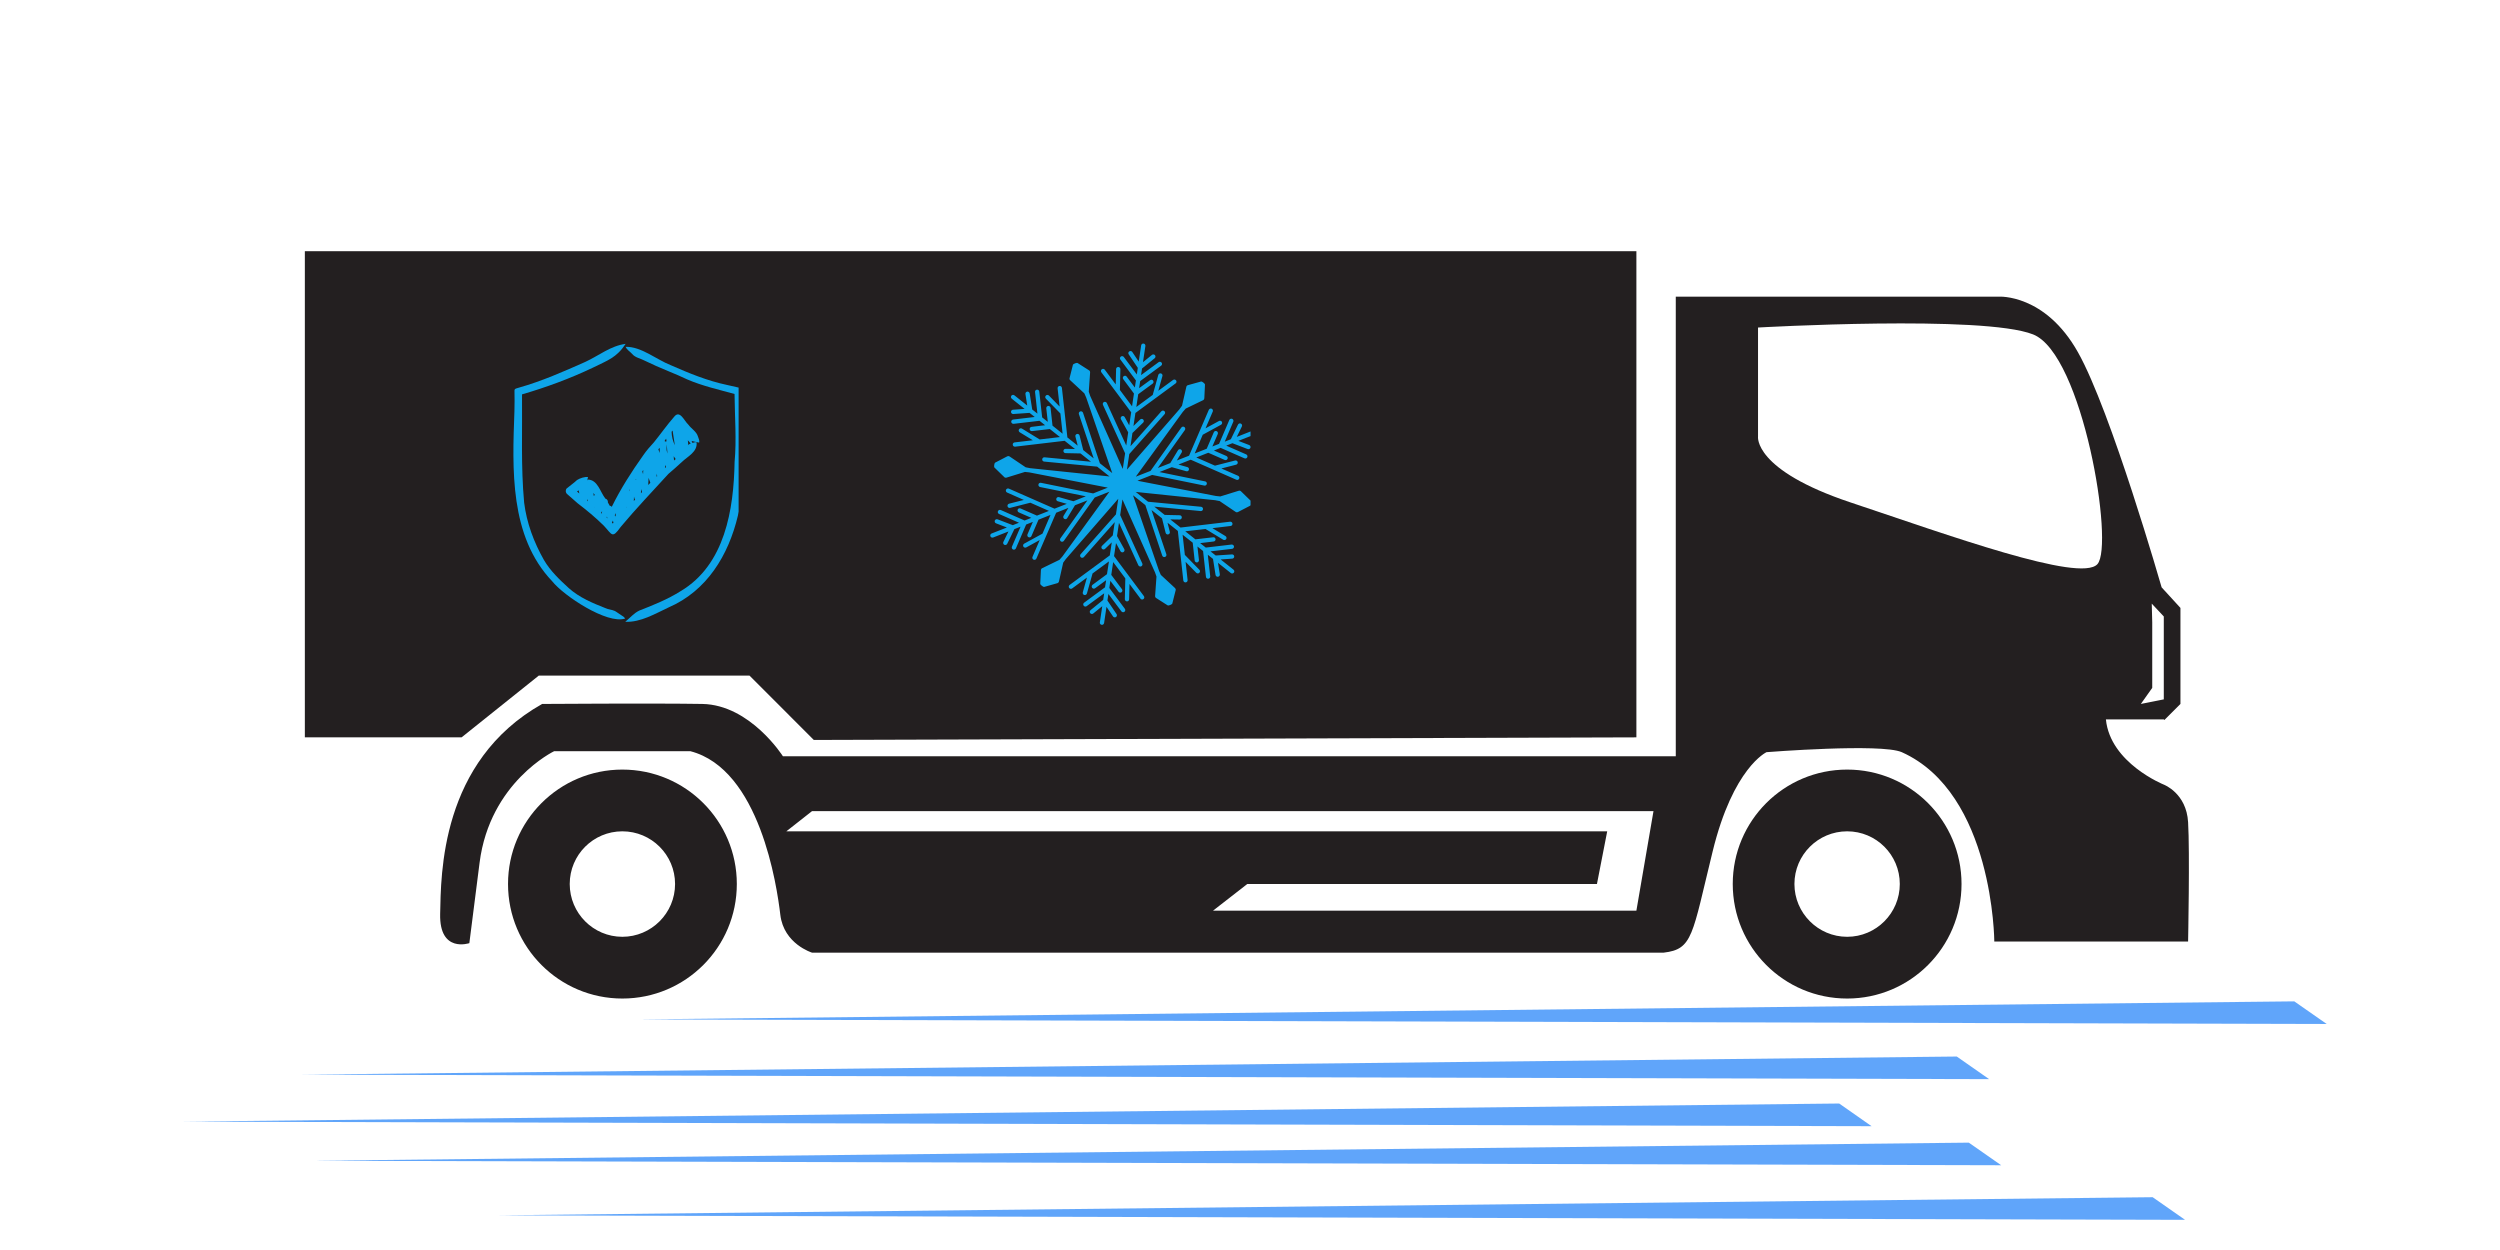
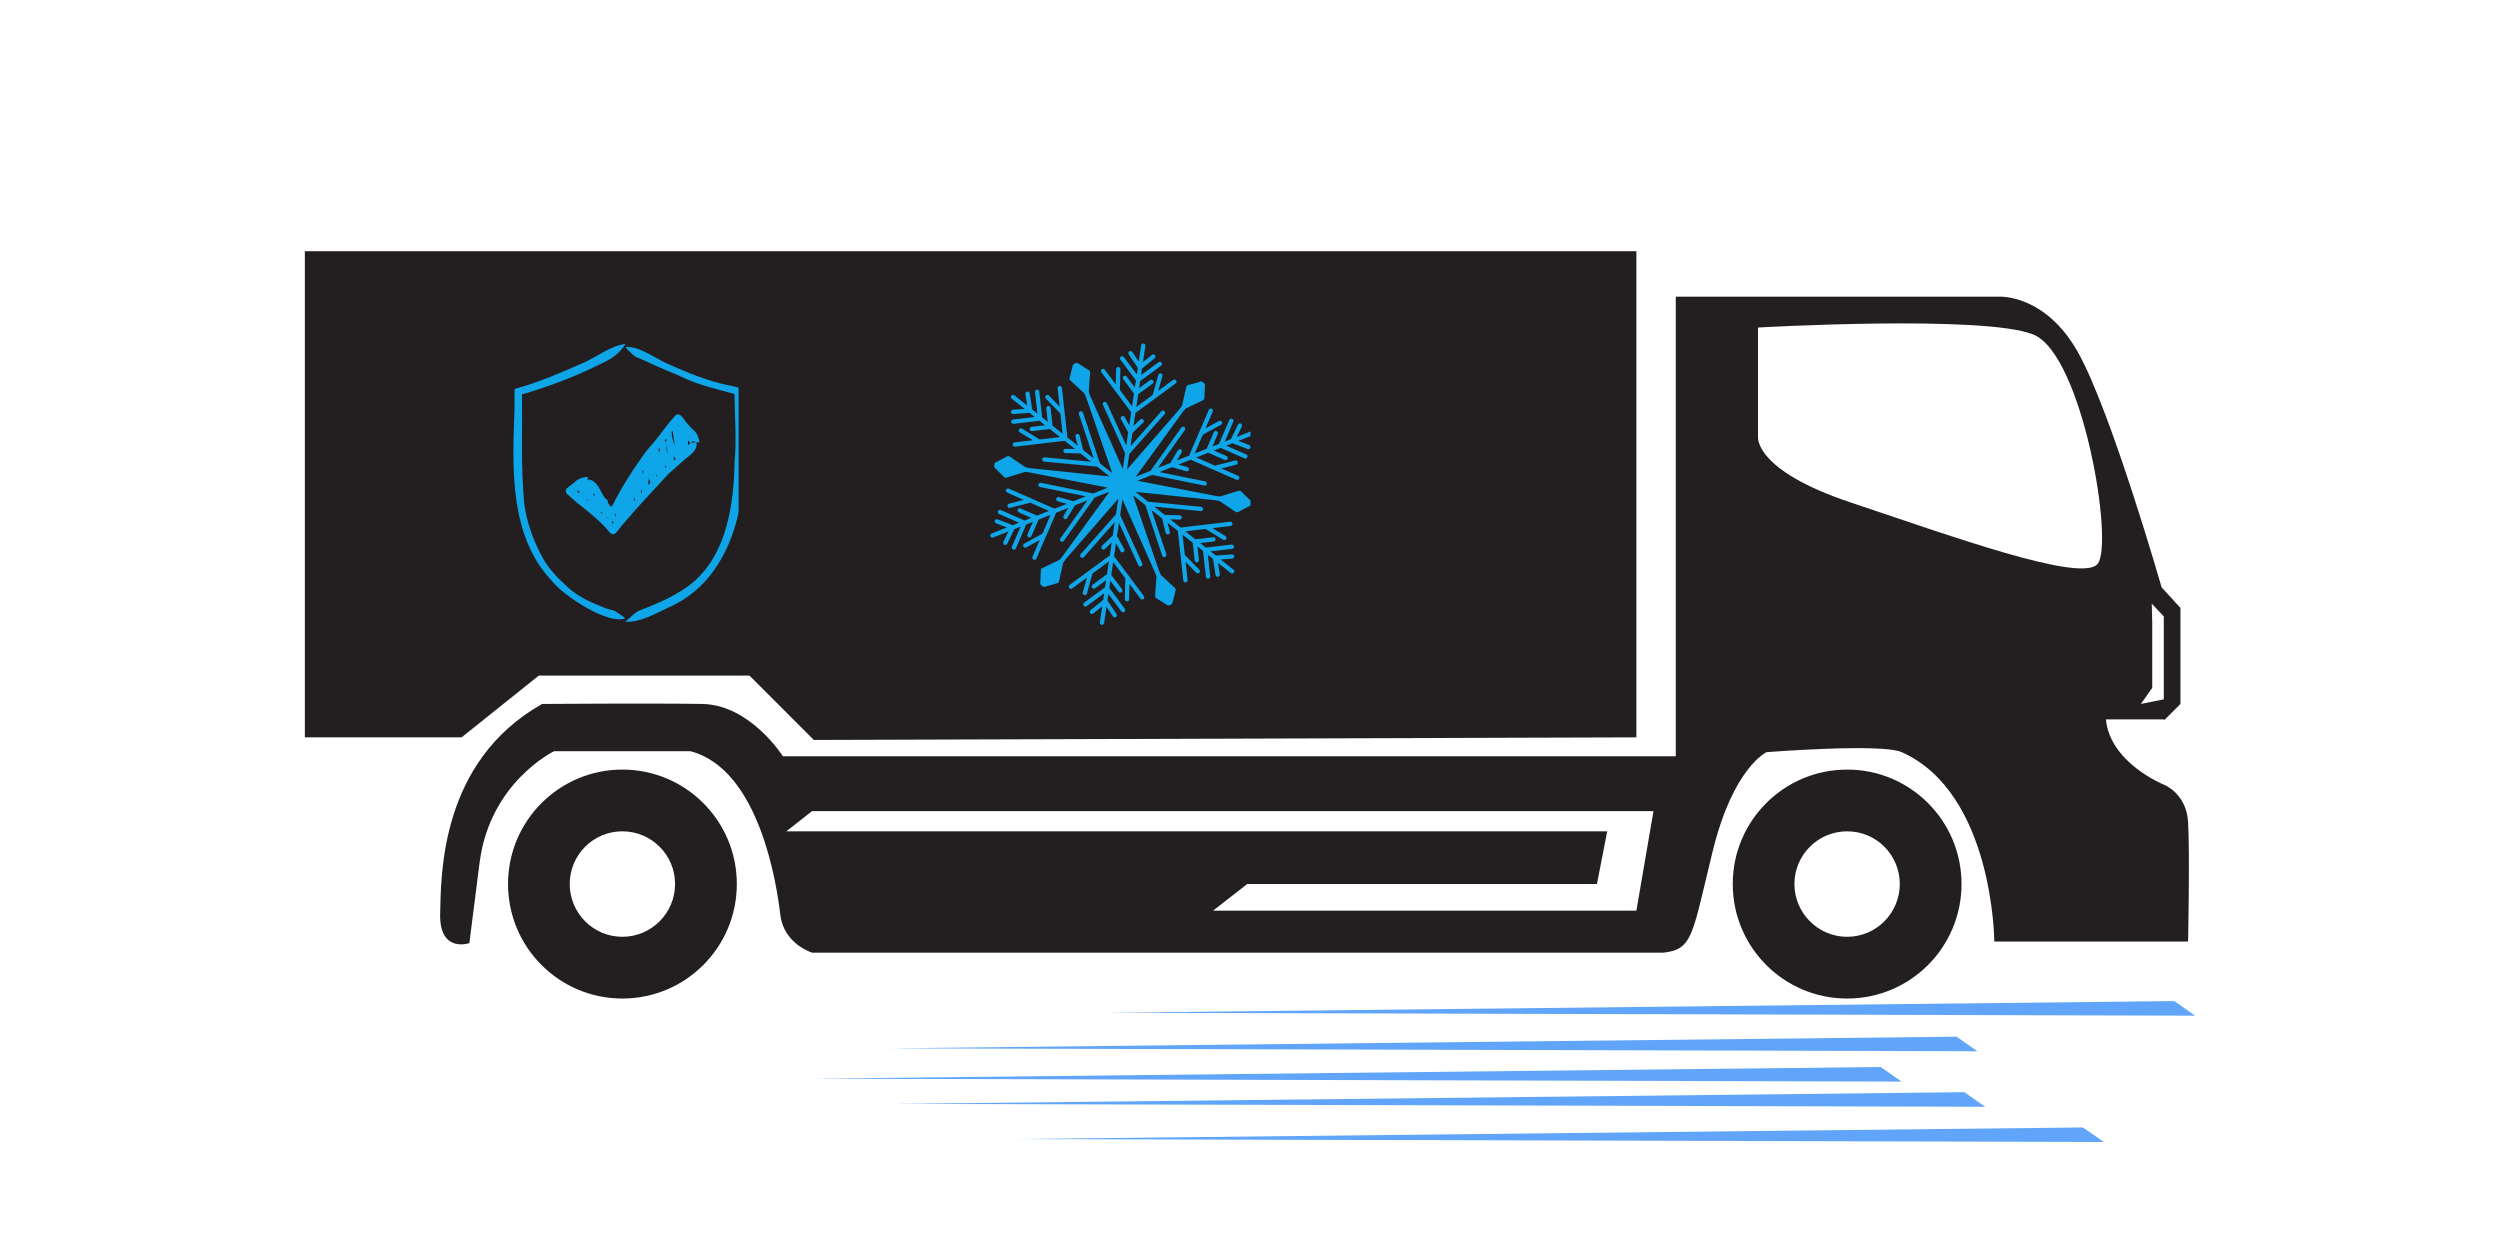
<svg xmlns="http://www.w3.org/2000/svg" width="240" zoomAndPan="magnify" viewBox="0 0 180 90" height="120" preserveAspectRatio="xMidYMid meet" version="1.0">
  <defs>
-     <clipPath id="187235b271">
+     <clipPath id="9eab86b80f">
      <path d="M 31 21 L 157.691 21 L 157.691 69 L 31 69 Z M 31 21 " clip-rule="nonzero" />
    </clipPath>
-     <clipPath id="9a2e17d109">
+     <clipPath id="f5e6f99faa">
      <path d="M 124 55 L 142 55 L 142 71.945 L 124 71.945 Z M 124 55 " clip-rule="nonzero" />
    </clipPath>
-     <clipPath id="e0fbb34b09">
+     <clipPath id="b43f15dafa">
      <path d="M 21.941 18 L 118 18 L 118 54 L 21.941 54 Z M 21.941 18 " clip-rule="nonzero" />
    </clipPath>
-     <clipPath id="f00a568703">
+     <clipPath id="5d6aaf6a1d">
      <path d="M 36 55 L 54 55 L 54 71.945 L 36 71.945 Z M 36 55 " clip-rule="nonzero" />
    </clipPath>
-     <clipPath id="5ed1f82e8d">
+     <clipPath id="bffca2f072">
      <path d="M 71.289 24.738 L 90.039 24.738 L 90.039 44.988 L 71.289 44.988 Z M 71.289 24.738 " clip-rule="nonzero" />
    </clipPath>
-     <clipPath id="cc0f3f52ce">
+     <clipPath id="1f66d292c5">
      <path d="M 45 24.738 L 53.18 24.738 L 53.18 44.988 L 45 44.988 Z M 45 24.738 " clip-rule="nonzero" />
    </clipPath>
-     <clipPath id="03a7e0ac57">
+     <clipPath id="512f217ee7">
      <path d="M 36.68 24.738 L 46 24.738 L 46 44.988 L 36.68 44.988 Z M 36.68 24.738 " clip-rule="nonzero" />
    </clipPath>
-     <clipPath id="fde12d1be2">
-       <path d="M 13.18 72.055 L 167.68 72.055 L 167.68 87.805 L 13.18 87.805 Z M 13.18 72.055 " clip-rule="nonzero" />
+     <clipPath id="82efeb120e">
+       <path d="M 58.504 72.055 L 158.254 72.055 L 158.254 82.555 L 58.504 82.555 Z M 58.504 72.055 " clip-rule="nonzero" />
    </clipPath>
  </defs>
-   <g clip-path="url(#187235b271)">
+   <g clip-path="url(#9eab86b80f)">
    <path fill="#231f20" d="M 157.543 59.203 C 157.426 57.105 155.793 56.492 155.793 56.492 C 155.793 56.492 151.934 54.945 151.625 51.797 L 155.793 51.797 L 155.836 51.84 L 156.992 50.684 L 156.992 43.77 L 155.637 42.289 C 155.637 42.289 151.996 29.598 149.617 25.371 C 147.25 21.145 143.918 21.359 143.918 21.359 L 120.656 21.359 L 120.656 54.453 L 56.371 54.453 C 56.371 54.453 54.027 50.75 50.57 50.684 C 47.117 50.625 39.035 50.684 39.035 50.684 C 31.691 54.824 31.754 62.973 31.691 65.812 C 31.629 68.648 33.793 67.906 33.793 67.906 C 33.793 67.906 33.793 67.906 34.531 62.105 C 35.273 56.305 39.898 54.086 39.898 54.086 L 49.707 54.086 C 54.703 55.383 55.938 63.773 56.184 65.871 C 56.434 67.969 58.465 68.59 58.465 68.59 L 119.789 68.59 C 121.891 68.344 121.828 67.352 123.309 61.309 C 124.785 55.254 127.191 54.156 127.191 54.156 C 127.191 54.156 135.445 53.504 136.926 54.156 C 143.543 57.121 143.59 67.789 143.59 67.789 L 157.543 67.789 C 157.543 67.789 157.672 61.309 157.543 59.203 Z M 154.926 43.461 L 155.793 44.387 L 155.793 50.355 L 154.141 50.684 L 154.961 49.527 L 154.961 44.801 Z M 117.82 65.566 L 87.34 65.566 L 89.805 63.648 L 114.98 63.648 L 115.719 59.855 L 56.617 59.855 L 58.465 58.402 L 119.051 58.402 Z M 151.012 40.621 C 149.773 41.977 140.273 38.523 133.242 36.176 C 126.211 33.828 126.578 31.422 126.578 31.422 L 126.578 23.582 C 126.578 23.582 142.805 22.656 146.383 24.078 C 149.957 25.492 152.246 39.266 151.012 40.621 Z M 151.012 40.621 " fill-opacity="1" fill-rule="nonzero" />
  </g>
-   <g clip-path="url(#9a2e17d109)">
+   <g clip-path="url(#f5e6f99faa)">
    <path fill="#231f20" d="M 132.996 55.41 C 128.441 55.41 124.758 59.098 124.758 63.648 C 124.758 68.203 128.441 71.895 132.996 71.895 C 137.543 71.895 141.23 68.203 141.23 63.648 C 141.23 59.098 137.543 55.41 132.996 55.41 Z M 132.996 67.449 C 130.902 67.449 129.199 65.742 129.199 63.648 C 129.199 61.551 130.902 59.855 132.996 59.855 C 135.09 59.855 136.785 61.551 136.785 63.648 C 136.785 65.742 135.09 67.449 132.996 67.449 Z M 132.996 67.449 " fill-opacity="1" fill-rule="nonzero" />
  </g>
-   <g clip-path="url(#e0fbb34b09)">
+   <g clip-path="url(#b43f15dafa)">
    <path fill="#231f20" d="M 38.789 48.645 L 53.965 48.645 L 58.594 53.277 L 117.82 53.09 L 117.82 18.086 L 21.949 18.086 L 21.949 53.09 L 33.234 53.09 Z M 38.789 48.645 " fill-opacity="1" fill-rule="nonzero" />
  </g>
-   <g clip-path="url(#f00a568703)">
+   <g clip-path="url(#5d6aaf6a1d)">
    <path fill="#231f20" d="M 44.809 55.41 C 40.262 55.41 36.578 59.098 36.578 63.648 C 36.578 68.203 40.262 71.895 44.809 71.895 C 49.363 71.895 53.051 68.203 53.051 63.648 C 53.051 59.098 49.363 55.41 44.809 55.41 Z M 44.809 67.449 C 42.715 67.449 41.02 65.742 41.02 63.648 C 41.02 61.551 42.715 59.855 44.809 59.855 C 46.902 59.855 48.605 61.551 48.605 63.648 C 48.605 65.742 46.902 67.449 44.809 67.449 Z M 44.809 67.449 " fill-opacity="1" fill-rule="nonzero" />
  </g>
-   <g clip-path="url(#5ed1f82e8d)">
+   <g clip-path="url(#bffca2f072)">
    <path fill="#0ea5e9" d="M 90.348 31.109 C 90.316 31.031 90.227 30.992 90.145 31.023 L 89.047 31.457 L 89.414 30.707 C 89.453 30.629 89.422 30.535 89.344 30.5 C 89.266 30.461 89.176 30.492 89.137 30.57 L 88.621 31.625 L 88.18 31.801 L 88.797 30.363 C 88.832 30.281 88.793 30.191 88.715 30.156 C 88.637 30.125 88.547 30.16 88.512 30.238 L 87.773 31.957 L 87.289 32.148 L 87.68 31.246 C 87.711 31.168 87.676 31.078 87.598 31.043 C 87.52 31.008 87.43 31.043 87.395 31.121 L 86.883 32.309 L 86.02 32.648 L 86.598 31.301 L 87.914 30.582 C 87.988 30.543 88.016 30.449 87.977 30.371 C 87.934 30.297 87.84 30.27 87.766 30.312 L 86.797 30.84 L 87.32 29.629 C 87.352 29.551 87.316 29.461 87.238 29.426 C 87.16 29.395 87.07 29.43 87.035 29.508 L 85.613 32.809 L 84.73 33.156 L 85.082 32.578 C 85.125 32.504 85.102 32.41 85.027 32.363 C 84.953 32.32 84.859 32.344 84.816 32.418 L 84.258 33.344 L 83.363 33.695 L 85.312 30.961 C 85.359 30.891 85.344 30.793 85.273 30.746 C 85.203 30.695 85.109 30.711 85.059 30.781 L 82.836 33.906 L 81.777 34.32 L 85.16 29.66 L 85.355 29.438 C 85.355 29.438 85.359 29.426 85.363 29.422 L 86.625 28.812 C 86.676 28.785 86.707 28.734 86.711 28.68 L 86.758 27.691 C 86.762 27.621 86.547 27.449 86.477 27.469 L 85.523 27.734 C 85.469 27.75 85.43 27.793 85.418 27.848 L 85.105 29.215 C 85.105 29.215 85.098 29.223 85.094 29.227 L 84.918 29.469 L 81.141 33.812 L 81.309 32.691 L 83.852 29.82 C 83.906 29.754 83.902 29.656 83.836 29.602 C 83.773 29.543 83.676 29.551 83.617 29.613 L 81.395 32.129 L 81.535 31.176 L 82.309 30.426 C 82.371 30.367 82.371 30.27 82.312 30.207 C 82.254 30.145 82.156 30.145 82.094 30.203 L 81.609 30.672 L 81.75 29.734 L 84.645 27.605 C 84.715 27.555 84.73 27.457 84.68 27.391 C 84.629 27.32 84.531 27.305 84.461 27.355 L 83.398 28.137 L 83.695 27.074 C 83.719 26.992 83.672 26.906 83.59 26.887 C 83.508 26.863 83.422 26.91 83.398 26.992 L 82.996 28.434 L 81.816 29.301 L 81.953 28.383 L 82.992 27.621 C 83.059 27.57 83.074 27.473 83.023 27.402 C 82.973 27.332 82.879 27.32 82.809 27.371 L 82.016 27.949 L 82.094 27.438 L 83.602 26.328 C 83.672 26.277 83.688 26.18 83.637 26.113 C 83.586 26.043 83.488 26.027 83.418 26.078 L 82.156 27.008 L 82.227 26.531 L 83.137 25.793 C 83.203 25.738 83.215 25.641 83.16 25.574 C 83.105 25.508 83.012 25.5 82.941 25.551 L 82.293 26.078 L 82.469 24.91 C 82.48 24.828 82.422 24.75 82.34 24.734 C 82.254 24.723 82.176 24.781 82.164 24.867 L 81.988 26.035 L 81.523 25.34 C 81.473 25.27 81.379 25.25 81.309 25.301 C 81.234 25.348 81.219 25.441 81.266 25.512 L 81.922 26.484 L 81.852 26.961 L 80.914 25.703 C 80.863 25.637 80.766 25.621 80.699 25.672 C 80.629 25.727 80.613 25.82 80.668 25.891 L 81.785 27.391 L 81.711 27.902 L 81.121 27.117 C 81.07 27.047 80.977 27.031 80.906 27.086 C 80.836 27.137 80.824 27.23 80.875 27.301 L 81.645 28.336 L 81.508 29.254 L 80.633 28.078 L 80.668 26.582 C 80.668 26.496 80.602 26.426 80.516 26.422 C 80.43 26.422 80.359 26.488 80.359 26.574 L 80.332 27.676 L 79.547 26.621 C 79.496 26.551 79.398 26.535 79.328 26.59 C 79.258 26.641 79.246 26.734 79.297 26.805 L 81.445 29.684 L 81.305 30.625 L 80.98 30.031 C 80.938 29.957 80.844 29.93 80.77 29.973 C 80.695 30.012 80.668 30.109 80.707 30.184 L 81.23 31.129 L 81.09 32.078 L 79.695 29.023 C 79.66 28.945 79.566 28.91 79.488 28.945 C 79.41 28.98 79.379 29.074 79.414 29.152 L 81.008 32.641 L 80.84 33.762 L 78.492 28.504 L 78.398 28.223 C 78.398 28.223 78.391 28.215 78.391 28.211 L 78.488 26.812 C 78.492 26.754 78.469 26.699 78.418 26.668 L 77.586 26.137 C 77.527 26.098 77.27 26.199 77.25 26.266 L 77.008 27.227 C 76.992 27.281 77.012 27.34 77.051 27.375 L 78.078 28.328 C 78.078 28.328 78.082 28.34 78.082 28.344 L 78.203 28.617 L 80.082 34.062 L 79.191 33.355 L 77.977 29.719 C 77.949 29.637 77.859 29.594 77.777 29.621 C 77.699 29.648 77.652 29.734 77.68 29.816 L 78.746 33.004 L 77.992 32.406 L 77.73 31.359 C 77.707 31.273 77.625 31.227 77.543 31.246 C 77.457 31.266 77.406 31.352 77.43 31.434 L 77.594 32.086 L 76.852 31.496 L 76.457 27.926 C 76.445 27.84 76.371 27.781 76.285 27.789 C 76.199 27.801 76.141 27.875 76.148 27.961 L 76.293 29.27 L 75.523 28.48 C 75.465 28.422 75.363 28.418 75.305 28.48 C 75.242 28.539 75.242 28.637 75.301 28.699 L 76.348 29.77 L 76.508 31.227 L 75.781 30.648 L 75.641 29.363 C 75.629 29.281 75.555 29.219 75.469 29.227 C 75.383 29.238 75.324 29.316 75.332 29.398 L 75.441 30.375 L 75.035 30.051 L 74.828 28.191 C 74.82 28.105 74.742 28.047 74.66 28.055 C 74.574 28.062 74.512 28.141 74.523 28.223 L 74.695 29.781 L 74.32 29.484 L 74.137 28.324 C 74.121 28.242 74.043 28.184 73.957 28.195 C 73.875 28.211 73.816 28.289 73.832 28.375 L 73.961 29.199 L 73.039 28.465 C 72.973 28.41 72.875 28.422 72.82 28.488 C 72.77 28.555 72.777 28.652 72.848 28.707 L 73.77 29.441 L 72.934 29.5 C 72.852 29.504 72.785 29.578 72.793 29.664 C 72.797 29.75 72.871 29.812 72.957 29.809 L 74.125 29.727 L 74.5 30.023 L 72.945 30.207 C 72.859 30.219 72.801 30.293 72.809 30.379 C 72.82 30.465 72.898 30.523 72.98 30.516 L 74.844 30.297 L 75.246 30.617 L 74.273 30.734 C 74.188 30.742 74.125 30.82 74.137 30.906 C 74.145 30.988 74.223 31.051 74.309 31.039 L 75.59 30.891 L 76.316 31.469 L 74.859 31.641 L 73.582 30.859 C 73.508 30.816 73.414 30.84 73.367 30.914 C 73.324 30.984 73.348 31.082 73.422 31.125 L 74.363 31.699 L 73.055 31.852 C 72.969 31.863 72.906 31.938 72.918 32.023 C 72.926 32.109 73.004 32.168 73.09 32.16 L 76.656 31.738 L 77.398 32.328 L 76.723 32.316 C 76.637 32.312 76.566 32.383 76.566 32.469 C 76.562 32.555 76.633 32.625 76.719 32.625 L 77.797 32.648 L 78.551 33.246 L 75.207 32.926 C 75.121 32.918 75.047 32.98 75.039 33.066 C 75.031 33.152 75.094 33.227 75.18 33.234 L 78.996 33.598 L 79.887 34.305 L 74.156 33.707 L 73.863 33.648 C 73.863 33.648 73.855 33.648 73.852 33.648 L 72.688 32.863 C 72.641 32.832 72.582 32.828 72.531 32.852 L 71.652 33.309 C 71.59 33.34 71.547 33.613 71.602 33.664 L 72.309 34.352 C 72.348 34.395 72.406 34.406 72.461 34.391 L 73.801 33.977 C 73.801 33.977 73.809 33.98 73.812 33.98 L 74.109 34.012 L 79.762 35.109 L 78.707 35.527 L 74.949 34.762 C 74.863 34.746 74.785 34.797 74.766 34.883 C 74.75 34.965 74.805 35.047 74.887 35.066 L 78.18 35.734 L 77.285 36.09 L 76.246 35.793 C 76.164 35.77 76.078 35.82 76.055 35.902 C 76.031 35.984 76.078 36.07 76.16 36.09 L 76.809 36.277 L 75.926 36.625 L 72.637 35.18 C 72.559 35.148 72.469 35.184 72.434 35.262 C 72.398 35.34 72.434 35.43 72.516 35.465 L 73.719 35.996 L 72.652 36.266 C 72.57 36.289 72.52 36.371 72.543 36.457 C 72.562 36.539 72.648 36.59 72.73 36.566 L 74.184 36.195 L 75.523 36.785 L 74.66 37.125 L 73.48 36.609 C 73.398 36.574 73.309 36.609 73.273 36.688 C 73.242 36.766 73.277 36.855 73.355 36.891 L 74.254 37.285 L 73.773 37.477 L 72.059 36.723 C 71.977 36.688 71.887 36.723 71.852 36.805 C 71.816 36.883 71.855 36.973 71.934 37.008 L 73.367 37.637 L 72.922 37.812 L 71.824 37.391 C 71.746 37.363 71.656 37.402 71.625 37.48 C 71.598 37.562 71.637 37.652 71.715 37.68 L 72.496 37.98 L 71.398 38.41 C 71.316 38.441 71.277 38.531 71.309 38.613 C 71.34 38.691 71.43 38.73 71.512 38.699 L 72.609 38.266 L 72.242 39.02 C 72.203 39.094 72.238 39.188 72.312 39.227 C 72.391 39.262 72.484 39.23 72.52 39.152 L 73.035 38.098 L 73.48 37.922 L 72.859 39.363 C 72.828 39.441 72.863 39.531 72.941 39.566 C 73.02 39.598 73.109 39.562 73.145 39.484 L 73.883 37.766 L 74.367 37.574 L 73.977 38.477 C 73.945 38.555 73.98 38.648 74.059 38.68 C 74.137 38.715 74.227 38.68 74.262 38.602 L 74.773 37.418 L 75.637 37.074 L 75.059 38.422 L 73.742 39.141 C 73.668 39.184 73.641 39.277 73.68 39.352 C 73.723 39.426 73.816 39.453 73.891 39.414 L 74.859 38.883 L 74.34 40.094 C 74.305 40.172 74.34 40.262 74.418 40.297 C 74.496 40.332 74.59 40.293 74.621 40.215 L 76.043 36.918 L 76.926 36.566 L 76.574 37.145 C 76.531 37.219 76.555 37.312 76.629 37.359 C 76.703 37.402 76.797 37.379 76.84 37.305 L 77.398 36.379 L 78.293 36.027 L 76.348 38.762 C 76.297 38.832 76.312 38.93 76.383 38.98 C 76.453 39.027 76.547 39.012 76.598 38.941 L 78.82 35.82 L 79.879 35.402 L 76.496 40.062 L 76.301 40.285 C 76.301 40.285 76.297 40.297 76.293 40.301 L 75.031 40.914 C 74.98 40.938 74.949 40.988 74.945 41.043 L 74.898 42.031 C 74.895 42.102 75.113 42.273 75.18 42.258 L 76.133 41.988 C 76.188 41.973 76.227 41.93 76.242 41.875 L 76.551 40.508 C 76.551 40.508 76.559 40.5 76.562 40.496 L 76.738 40.254 L 80.516 35.91 L 80.348 37.035 L 77.805 39.902 C 77.75 39.969 77.754 40.066 77.82 40.125 C 77.883 40.18 77.98 40.172 78.039 40.109 L 80.262 37.594 L 80.121 38.547 L 79.348 39.297 C 79.285 39.359 79.285 39.457 79.344 39.516 C 79.402 39.578 79.5 39.578 79.562 39.52 L 80.047 39.051 L 79.906 39.988 L 77.012 42.117 C 76.945 42.168 76.93 42.266 76.98 42.332 C 77.031 42.402 77.125 42.418 77.195 42.367 L 78.258 41.586 L 77.961 42.648 C 77.938 42.73 77.984 42.816 78.066 42.84 C 78.148 42.863 78.234 42.812 78.258 42.73 L 78.664 41.289 L 79.844 40.422 L 79.703 41.34 L 78.664 42.105 C 78.598 42.156 78.582 42.25 78.633 42.32 C 78.684 42.391 78.781 42.406 78.848 42.355 L 79.641 41.773 L 79.562 42.285 L 78.055 43.395 C 77.984 43.445 77.973 43.543 78.023 43.609 C 78.074 43.68 78.168 43.695 78.238 43.645 L 79.5 42.719 L 79.43 43.191 L 78.52 43.93 C 78.453 43.984 78.441 44.082 78.496 44.148 C 78.551 44.215 78.648 44.227 78.715 44.172 L 79.363 43.645 L 79.188 44.812 C 79.176 44.895 79.234 44.973 79.32 44.988 C 79.402 45 79.48 44.941 79.496 44.855 L 79.668 43.691 L 80.137 44.383 C 80.184 44.453 80.277 44.473 80.352 44.426 C 80.422 44.375 80.438 44.281 80.391 44.211 L 79.734 43.238 L 79.805 42.766 L 80.742 44.02 C 80.793 44.086 80.891 44.102 80.957 44.051 C 81.027 44 81.043 43.902 80.988 43.832 L 79.871 42.332 L 79.945 41.82 L 80.535 42.605 C 80.586 42.676 80.684 42.691 80.75 42.641 C 80.82 42.586 80.832 42.492 80.781 42.422 L 80.012 41.391 L 80.148 40.469 L 81.023 41.645 L 80.988 43.141 C 80.988 43.227 81.055 43.297 81.141 43.301 C 81.227 43.305 81.297 43.234 81.297 43.148 L 81.324 42.047 L 82.113 43.102 C 82.164 43.172 82.258 43.188 82.328 43.133 C 82.398 43.086 82.41 42.988 82.359 42.918 L 80.211 40.039 L 80.352 39.102 L 80.676 39.691 C 80.719 39.766 80.812 39.793 80.887 39.75 C 80.961 39.711 80.988 39.613 80.949 39.539 L 80.426 38.594 L 80.566 37.645 L 81.961 40.699 C 82 40.777 82.09 40.812 82.168 40.777 C 82.246 40.742 82.281 40.648 82.246 40.57 L 80.652 37.086 L 80.816 35.961 L 83.164 41.219 L 83.262 41.5 C 83.262 41.5 83.266 41.508 83.266 41.512 L 83.168 42.91 C 83.164 42.969 83.191 43.023 83.238 43.055 L 84.07 43.586 C 84.133 43.625 84.387 43.523 84.406 43.453 L 84.648 42.496 C 84.664 42.441 84.645 42.383 84.605 42.344 L 83.578 41.391 C 83.578 41.391 83.574 41.383 83.574 41.379 L 83.453 41.105 L 81.578 35.66 L 82.465 36.367 L 83.68 40.004 C 83.707 40.086 83.797 40.129 83.879 40.102 C 83.957 40.074 84.004 39.988 83.977 39.906 L 82.91 36.723 L 83.664 37.32 L 83.926 38.367 C 83.949 38.449 84.031 38.5 84.113 38.477 C 84.199 38.457 84.25 38.371 84.227 38.289 L 84.062 37.637 L 84.805 38.227 L 85.199 41.797 C 85.211 41.883 85.285 41.941 85.371 41.934 C 85.457 41.922 85.516 41.848 85.508 41.762 L 85.363 40.453 L 86.133 41.242 C 86.195 41.301 86.293 41.305 86.352 41.242 C 86.414 41.184 86.418 41.086 86.355 41.023 L 85.309 39.953 L 85.148 38.5 L 85.875 39.074 L 86.016 40.359 C 86.027 40.441 86.102 40.504 86.188 40.496 C 86.273 40.484 86.332 40.41 86.324 40.324 L 86.215 39.348 L 86.621 39.672 L 86.828 41.531 C 86.836 41.617 86.914 41.68 87 41.668 C 87.082 41.66 87.145 41.582 87.137 41.5 L 86.961 39.941 L 87.336 40.242 L 87.52 41.398 C 87.535 41.484 87.613 41.539 87.699 41.527 C 87.781 41.512 87.84 41.434 87.828 41.352 L 87.695 40.523 L 88.617 41.258 C 88.684 41.312 88.781 41.301 88.836 41.234 C 88.891 41.168 88.879 41.07 88.812 41.016 L 87.887 40.281 L 88.723 40.223 C 88.805 40.219 88.871 40.145 88.863 40.059 C 88.859 39.973 88.785 39.91 88.699 39.918 L 87.531 39.996 L 87.156 39.699 L 88.711 39.516 C 88.797 39.508 88.855 39.43 88.848 39.344 C 88.836 39.258 88.758 39.199 88.676 39.207 L 86.816 39.426 L 86.41 39.105 L 87.383 38.988 C 87.469 38.98 87.531 38.902 87.52 38.816 C 87.512 38.734 87.434 38.672 87.348 38.684 L 86.066 38.832 L 85.34 38.254 L 86.797 38.086 L 88.074 38.863 C 88.148 38.906 88.242 38.883 88.289 38.812 C 88.332 38.738 88.309 38.645 88.234 38.598 L 87.293 38.027 L 88.605 37.871 C 88.688 37.863 88.75 37.785 88.738 37.699 C 88.73 37.613 88.652 37.555 88.566 37.562 L 85 37.984 L 84.258 37.395 L 84.934 37.406 C 85.02 37.41 85.09 37.34 85.09 37.254 C 85.094 37.168 85.023 37.098 84.938 37.098 L 83.859 37.074 L 83.105 36.477 L 86.449 36.797 C 86.535 36.805 86.609 36.742 86.617 36.656 C 86.625 36.574 86.562 36.496 86.48 36.488 L 82.66 36.125 L 81.773 35.418 L 87.5 36.016 L 87.793 36.074 C 87.793 36.074 87.801 36.074 87.809 36.074 L 88.969 36.859 C 89.016 36.891 89.074 36.895 89.125 36.871 L 90.004 36.414 C 90.066 36.383 90.109 36.109 90.055 36.059 L 89.348 35.371 C 89.309 35.332 89.25 35.316 89.195 35.332 L 87.855 35.746 C 87.855 35.746 87.848 35.742 87.844 35.742 L 87.547 35.711 L 81.895 34.613 L 82.953 34.195 L 86.707 34.961 C 86.793 34.98 86.875 34.926 86.891 34.84 C 86.906 34.758 86.855 34.676 86.77 34.66 L 83.48 33.988 L 84.371 33.637 L 85.414 33.93 C 85.492 33.953 85.582 33.906 85.602 33.824 C 85.625 33.742 85.578 33.656 85.496 33.633 L 84.848 33.449 L 85.73 33.098 L 89.02 34.543 C 89.098 34.578 89.188 34.539 89.223 34.461 C 89.258 34.383 89.223 34.293 89.145 34.258 L 87.938 33.73 L 89.004 33.457 C 89.086 33.434 89.137 33.352 89.113 33.266 C 89.094 33.184 89.008 33.137 88.926 33.156 L 87.477 33.527 L 86.133 32.938 L 86.996 32.598 L 88.18 33.117 C 88.258 33.148 88.348 33.113 88.383 33.035 C 88.418 32.957 88.379 32.867 88.301 32.832 L 87.402 32.438 L 87.883 32.246 L 89.602 33 C 89.68 33.035 89.77 33 89.805 32.922 C 89.84 32.84 89.805 32.75 89.723 32.715 L 88.289 32.086 L 88.734 31.91 L 89.832 32.332 C 89.91 32.363 90 32.32 90.031 32.242 C 90.062 32.164 90.02 32.074 89.941 32.043 L 89.16 31.742 L 90.258 31.312 C 90.34 31.281 90.379 31.191 90.348 31.109 Z M 90.348 31.109 " fill-opacity="1" fill-rule="nonzero" />
  </g>
-   <g clip-path="url(#cc0f3f52ce)">
+   <g clip-path="url(#1f66d292c5)">
    <path fill="#0ea5e9" d="M 53.48 32.047 C 53.473 30.738 53.43 29.441 53.41 28.137 C 53.41 28.035 53.34 27.941 53.234 27.918 C 52.945 27.855 52.625 27.785 52.34 27.715 C 50.93 27.418 49.598 26.867 48.285 26.289 C 47.262 25.887 46.156 24.938 45.043 24.973 C 45.145 25.195 45.355 25.309 45.512 25.48 C 45.734 25.754 46.098 25.797 46.395 25.957 C 46.961 26.23 47.535 26.488 48.117 26.723 C 48.578 26.91 49.031 27.105 49.484 27.32 C 50.57 27.789 51.746 28.051 52.887 28.367 C 52.902 29.98 53.039 31.66 52.891 33.27 C 52.828 36.684 52.199 40.664 49.008 42.562 C 48.078 43.148 47.062 43.559 46.039 43.957 C 45.629 44.152 45.395 44.461 45.016 44.77 C 46.133 44.816 47.152 44.195 48.141 43.734 C 50.902 42.539 52.457 39.965 53.129 37.125 C 53.457 35.449 53.504 33.746 53.48 32.047 Z M 53.48 32.047 " fill-opacity="1" fill-rule="nonzero" />
  </g>
-   <g clip-path="url(#03a7e0ac57)">
+   <g clip-path="url(#512f217ee7)">
    <path fill="#0ea5e9" d="M 44.898 44.406 C 44.68 44.277 44.477 44.105 44.254 43.984 C 44.047 43.891 43.801 43.887 43.59 43.785 C 42.664 43.422 41.715 43.023 40.961 42.352 C 40.293 41.742 39.625 41.109 39.164 40.32 C 38.441 39.047 37.918 37.648 37.738 36.188 C 37.5 33.594 37.613 31 37.586 28.395 C 39.34 27.883 41.059 27.25 42.711 26.461 C 43.734 25.953 44.387 25.762 45.047 24.758 C 43.98 24.891 43.105 25.613 42.145 26.055 C 40.586 26.75 39.008 27.445 37.363 27.91 C 37.254 27.957 37.031 27.957 37.043 28.129 C 37.055 28.621 37.051 29.113 37.039 29.605 C 36.887 33.766 36.676 38.613 39.758 41.852 C 40.582 42.891 43.711 44.969 45.012 44.535 C 44.969 44.484 44.941 44.438 44.898 44.406 Z M 44.898 44.406 " fill-opacity="1" fill-rule="nonzero" />
  </g>
  <path fill="#0ea5e9" d="M 50.336 31.867 C 50.387 31.719 50.293 31.574 50.254 31.434 C 50.148 31.062 49.766 30.867 49.551 30.562 C 49.266 30.312 48.953 29.48 48.539 30.008 C 48.02 30.598 47.574 31.242 47.078 31.852 C 46.805 32.145 46.543 32.445 46.316 32.777 C 45.477 33.953 44.688 35.188 44.047 36.492 C 44.012 36.445 43.953 36.414 43.898 36.41 C 43.855 36.332 43.809 36.25 43.766 36.172 C 43.789 36.059 43.711 35.93 43.59 35.902 C 43.207 35.426 43.043 34.531 42.305 34.527 C 42.301 34.547 42.293 34.562 42.285 34.578 C 42.277 34.582 42.273 34.586 42.266 34.59 C 42.289 34.516 42.316 34.438 42.344 34.355 C 42.121 34.301 41.738 34.438 41.547 34.562 C 41.312 34.785 41.047 34.961 40.801 35.168 C 40.699 35.289 40.715 35.473 40.836 35.574 C 41.09 35.785 41.328 36.016 41.582 36.23 C 42.242 36.734 42.887 37.266 43.477 37.852 C 44.066 38.473 44.066 38.824 44.684 37.945 C 45.785 36.629 46.973 35.383 48.129 34.117 C 48.449 33.836 48.781 33.562 49.09 33.266 C 49.508 32.863 50.242 32.527 50.152 31.848 C 50.035 31.816 49.961 31.863 49.859 31.895 C 49.836 31.848 49.816 31.797 49.793 31.746 C 49.961 31.793 50.129 31.824 50.336 31.867 Z M 48.027 32.551 C 47.957 32.371 48.008 32.18 48.004 31.988 C 48.023 32.211 48.039 32.434 48.059 32.656 C 48.047 32.621 48.035 32.586 48.027 32.551 Z M 42.809 36.527 C 42.809 36.512 42.812 36.5 42.82 36.488 L 42.816 36.531 C 42.816 36.531 42.812 36.527 42.809 36.527 Z M 42.754 35.711 C 42.746 35.637 42.734 35.566 42.719 35.492 L 42.828 35.633 C 42.801 35.66 42.777 35.684 42.754 35.711 Z M 42.328 35.93 C 42.332 35.984 42.332 36.039 42.328 36.094 C 42.312 36.078 42.293 36.059 42.277 36.043 C 42.297 36.008 42.312 35.969 42.328 35.93 Z M 43.344 36.816 C 43.344 36.812 43.348 36.809 43.352 36.805 C 43.348 36.863 43.344 36.926 43.336 36.984 C 43.312 36.965 43.293 36.949 43.273 36.93 C 43.297 36.895 43.32 36.855 43.344 36.816 Z M 43.699 37.184 C 43.707 37.23 43.719 37.281 43.734 37.324 C 43.715 37.309 43.699 37.293 43.68 37.277 C 43.688 37.25 43.695 37.215 43.699 37.184 Z M 44.055 37.629 C 44.086 37.586 44.102 37.531 44.129 37.48 C 44.145 37.535 44.156 37.586 44.168 37.641 C 44.152 37.66 44.137 37.68 44.121 37.695 C 44.098 37.676 44.074 37.652 44.055 37.629 Z M 45.121 36.484 C 45.125 36.5 45.129 36.516 45.129 36.531 C 45.125 36.539 45.121 36.543 45.113 36.547 Z M 45.797 34.551 L 45.754 34.551 C 45.77 34.531 45.785 34.512 45.801 34.492 C 45.801 34.512 45.797 34.531 45.797 34.551 Z M 45.789 34.703 C 45.789 34.715 45.789 34.723 45.789 34.73 C 45.785 34.723 45.789 34.715 45.789 34.703 Z M 46.164 35.211 L 46.227 35.426 C 46.199 35.457 46.172 35.484 46.145 35.516 Z M 46.25 33.961 L 46.254 33.926 C 46.273 33.898 46.297 33.867 46.316 33.84 C 46.312 33.938 46.305 34.039 46.301 34.137 C 46.285 34.078 46.266 34.02 46.25 33.961 Z M 47.305 34.301 C 47.297 34.309 47.285 34.316 47.277 34.324 C 47.273 34.25 47.27 34.176 47.27 34.102 C 47.285 34.16 47.301 34.223 47.32 34.281 C 47.316 34.289 47.309 34.293 47.305 34.301 Z M 47.484 32.617 C 47.465 32.539 47.441 32.449 47.406 32.363 C 47.406 32.363 47.406 32.359 47.406 32.359 L 47.402 32.359 C 47.402 32.355 47.402 32.355 47.402 32.352 C 47.43 32.316 47.457 32.281 47.484 32.242 C 47.523 32.367 47.492 32.492 47.484 32.617 Z M 47.867 31.758 C 47.863 31.746 47.863 31.734 47.859 31.727 C 47.891 31.68 47.926 31.633 47.961 31.586 C 47.984 31.648 47.98 31.715 47.988 31.781 L 47.871 31.793 C 47.867 31.781 47.867 31.77 47.867 31.758 Z M 48.355 31.086 C 48.379 31.055 48.402 31.027 48.426 31 C 48.477 31.359 48.535 31.711 48.59 32.062 C 48.445 31.758 48.359 31.43 48.355 31.086 Z M 45.324 35.227 C 45.316 35.273 45.309 35.32 45.305 35.367 C 45.301 35.34 45.293 35.312 45.289 35.285 C 45.301 35.266 45.312 35.246 45.324 35.227 Z M 44.32 36.984 C 44.328 36.973 44.336 36.961 44.344 36.945 C 44.336 37.027 44.332 37.113 44.324 37.195 C 44.305 37.16 44.281 37.125 44.258 37.094 C 44.273 37.074 44.309 37.008 44.32 36.984 Z M 41.543 35.387 C 41.586 35.359 41.625 35.332 41.664 35.305 C 41.68 35.379 41.695 35.457 41.711 35.531 Z M 45.633 36.07 C 45.637 35.965 45.645 35.859 45.648 35.754 C 45.668 35.82 45.68 35.926 45.73 35.973 C 45.699 36.004 45.668 36.039 45.633 36.07 Z M 46.672 34.922 C 46.676 34.867 46.695 34.445 46.699 34.406 C 46.738 34.527 46.777 34.645 46.824 34.762 C 46.773 34.812 46.723 34.867 46.672 34.922 Z M 47.875 33.707 C 47.879 33.629 47.887 33.555 47.891 33.48 C 47.914 33.527 47.934 33.574 47.957 33.621 C 47.93 33.648 47.902 33.676 47.875 33.707 Z M 48.531 33.156 C 48.523 33.055 48.512 32.949 48.504 32.848 C 48.551 32.918 48.598 32.984 48.648 33.051 C 48.609 33.09 48.57 33.125 48.531 33.156 Z M 49.559 32.055 C 49.547 31.934 49.535 31.816 49.523 31.699 C 49.59 31.777 49.66 31.855 49.73 31.93 C 49.656 31.949 49.598 31.988 49.559 32.055 Z M 49.559 32.055 " fill-opacity="1" fill-rule="nonzero" />
-   <g clip-path="url(#fde12d1be2)">
-     <path fill="#60a5fa" d="M 141.754 82.27 L 22.516 83.574 L 144.086 83.898 Z M 132.422 79.453 L 13.184 80.758 L 134.754 81.086 Z M 154.992 86.199 L 35.754 87.504 L 157.324 87.828 Z M 165.188 72.098 L 45.953 73.398 L 167.523 73.727 Z M 140.887 76.07 L 21.652 77.375 L 143.219 77.699 Z M 140.887 76.07 " fill-opacity="1" fill-rule="evenodd" />
+   <g clip-path="url(#82efeb120e)">
+     <path fill="#60a5fa" d="M 141.43 78.637 L 64.527 79.48 L 142.938 79.688 Z M 135.41 76.824 L 58.508 77.664 L 136.918 77.875 Z M 149.969 81.176 L 73.062 82.012 L 151.473 82.223 Z M 156.547 72.078 L 79.641 72.918 L 158.051 73.129 Z M 140.871 74.641 L 63.969 75.48 L 142.375 75.691 Z M 140.871 74.641 " fill-opacity="1" fill-rule="evenodd" />
  </g>
</svg>
